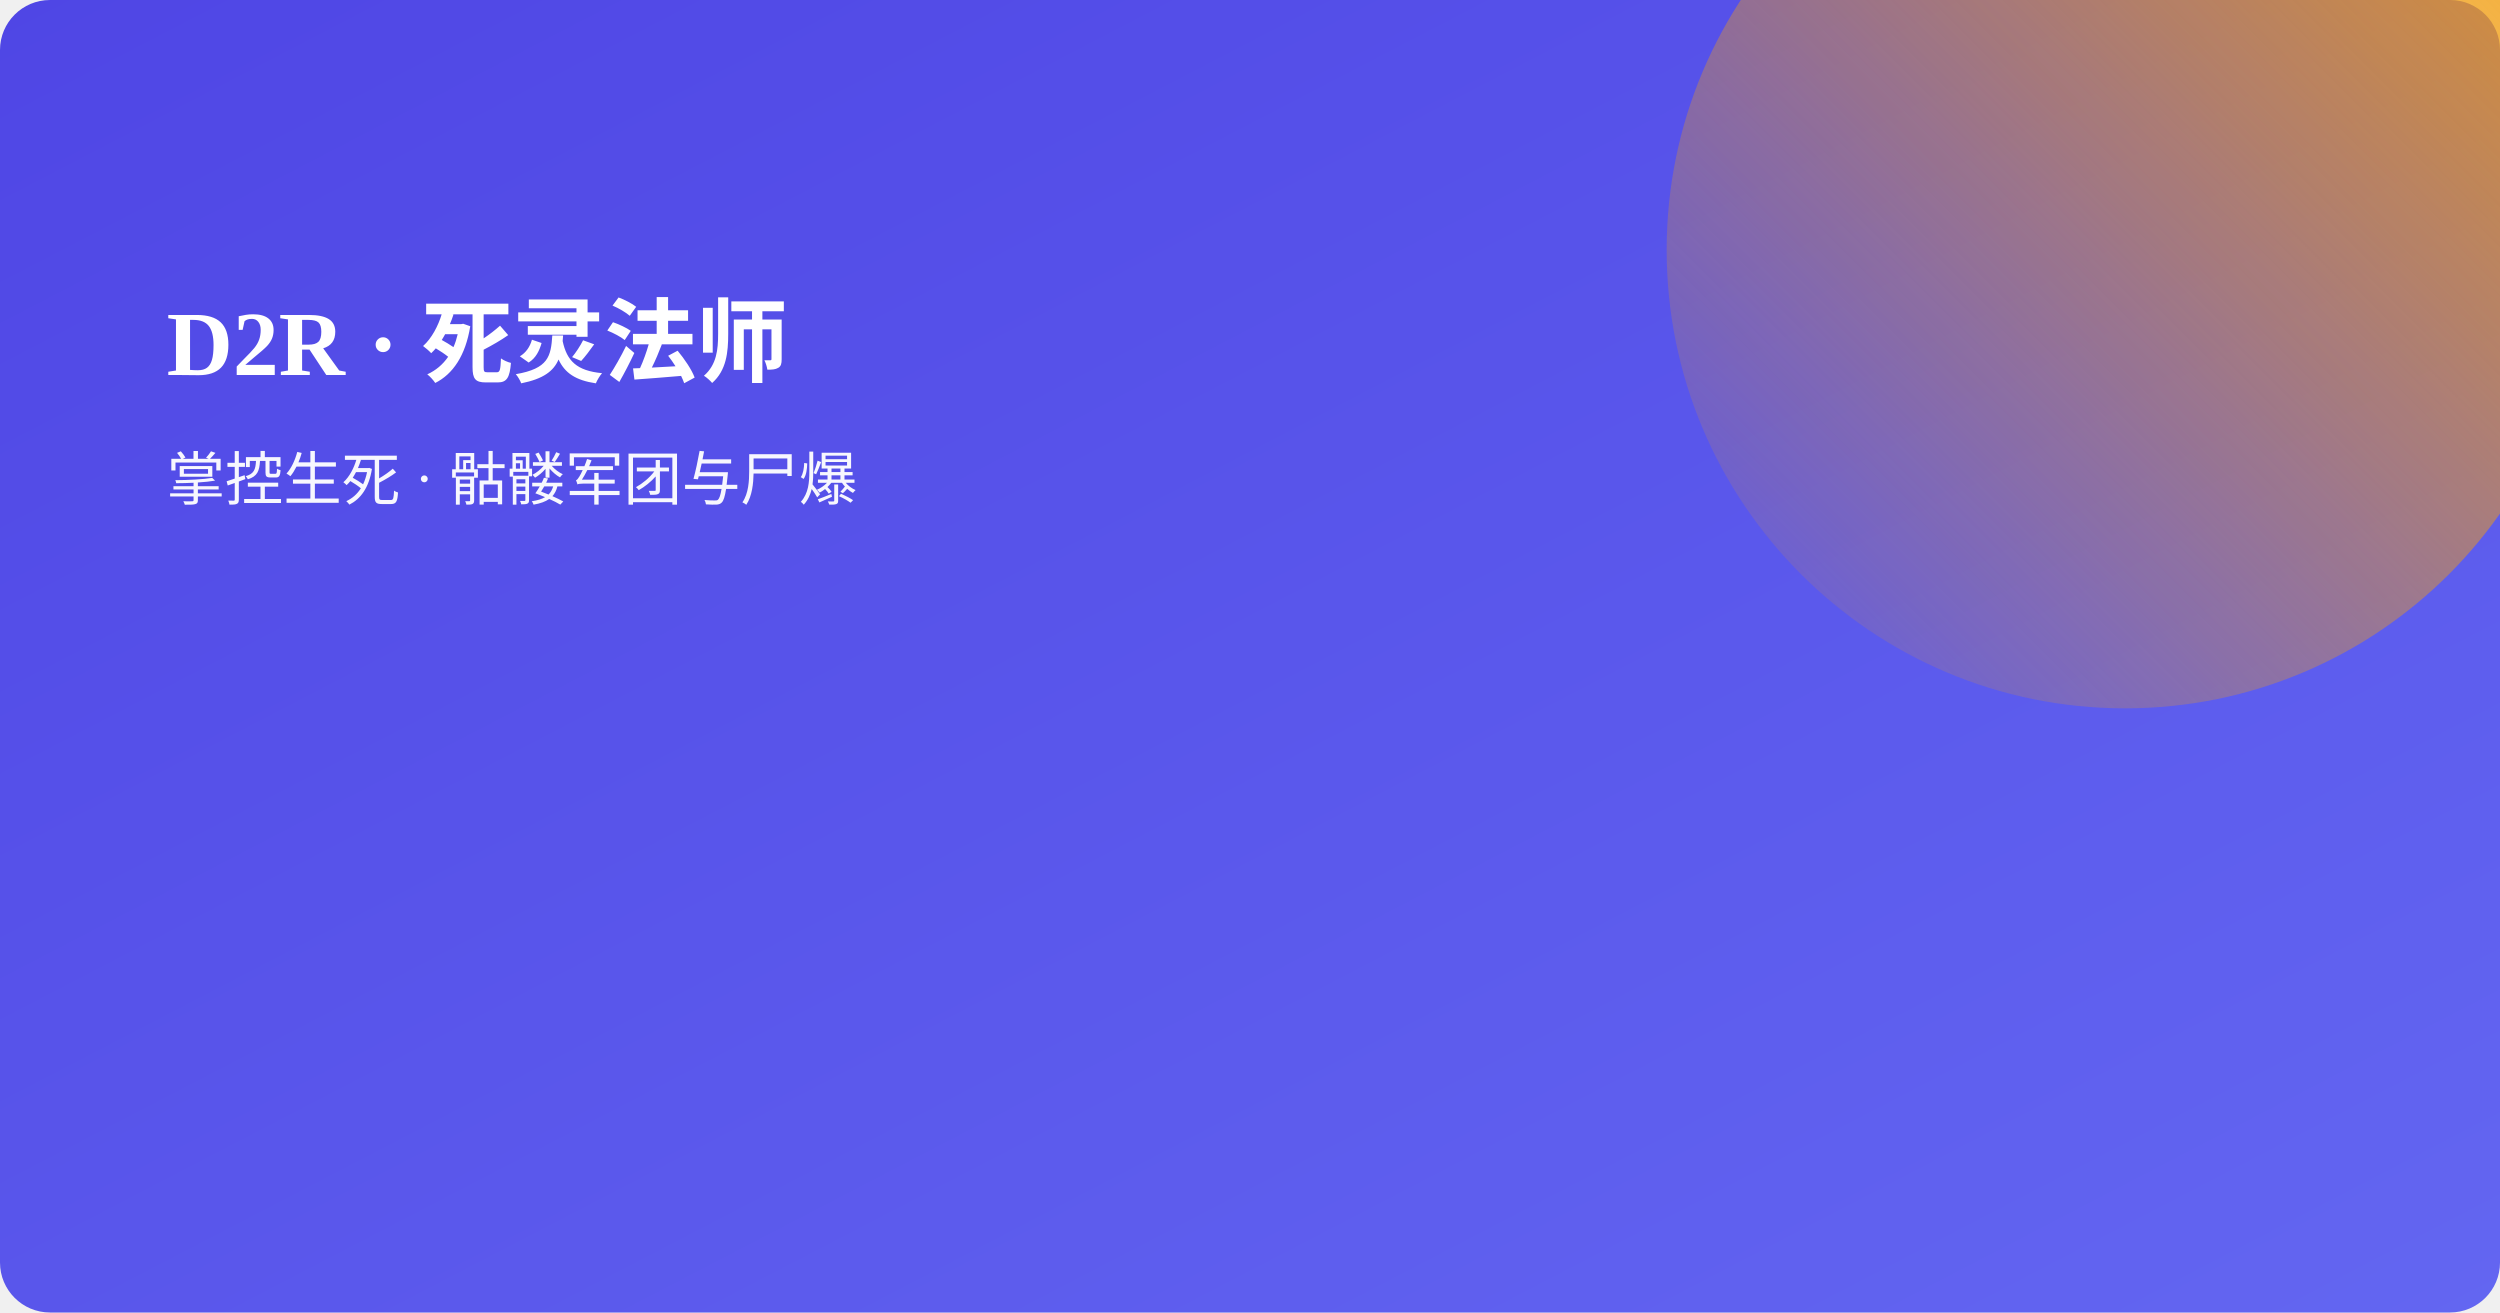
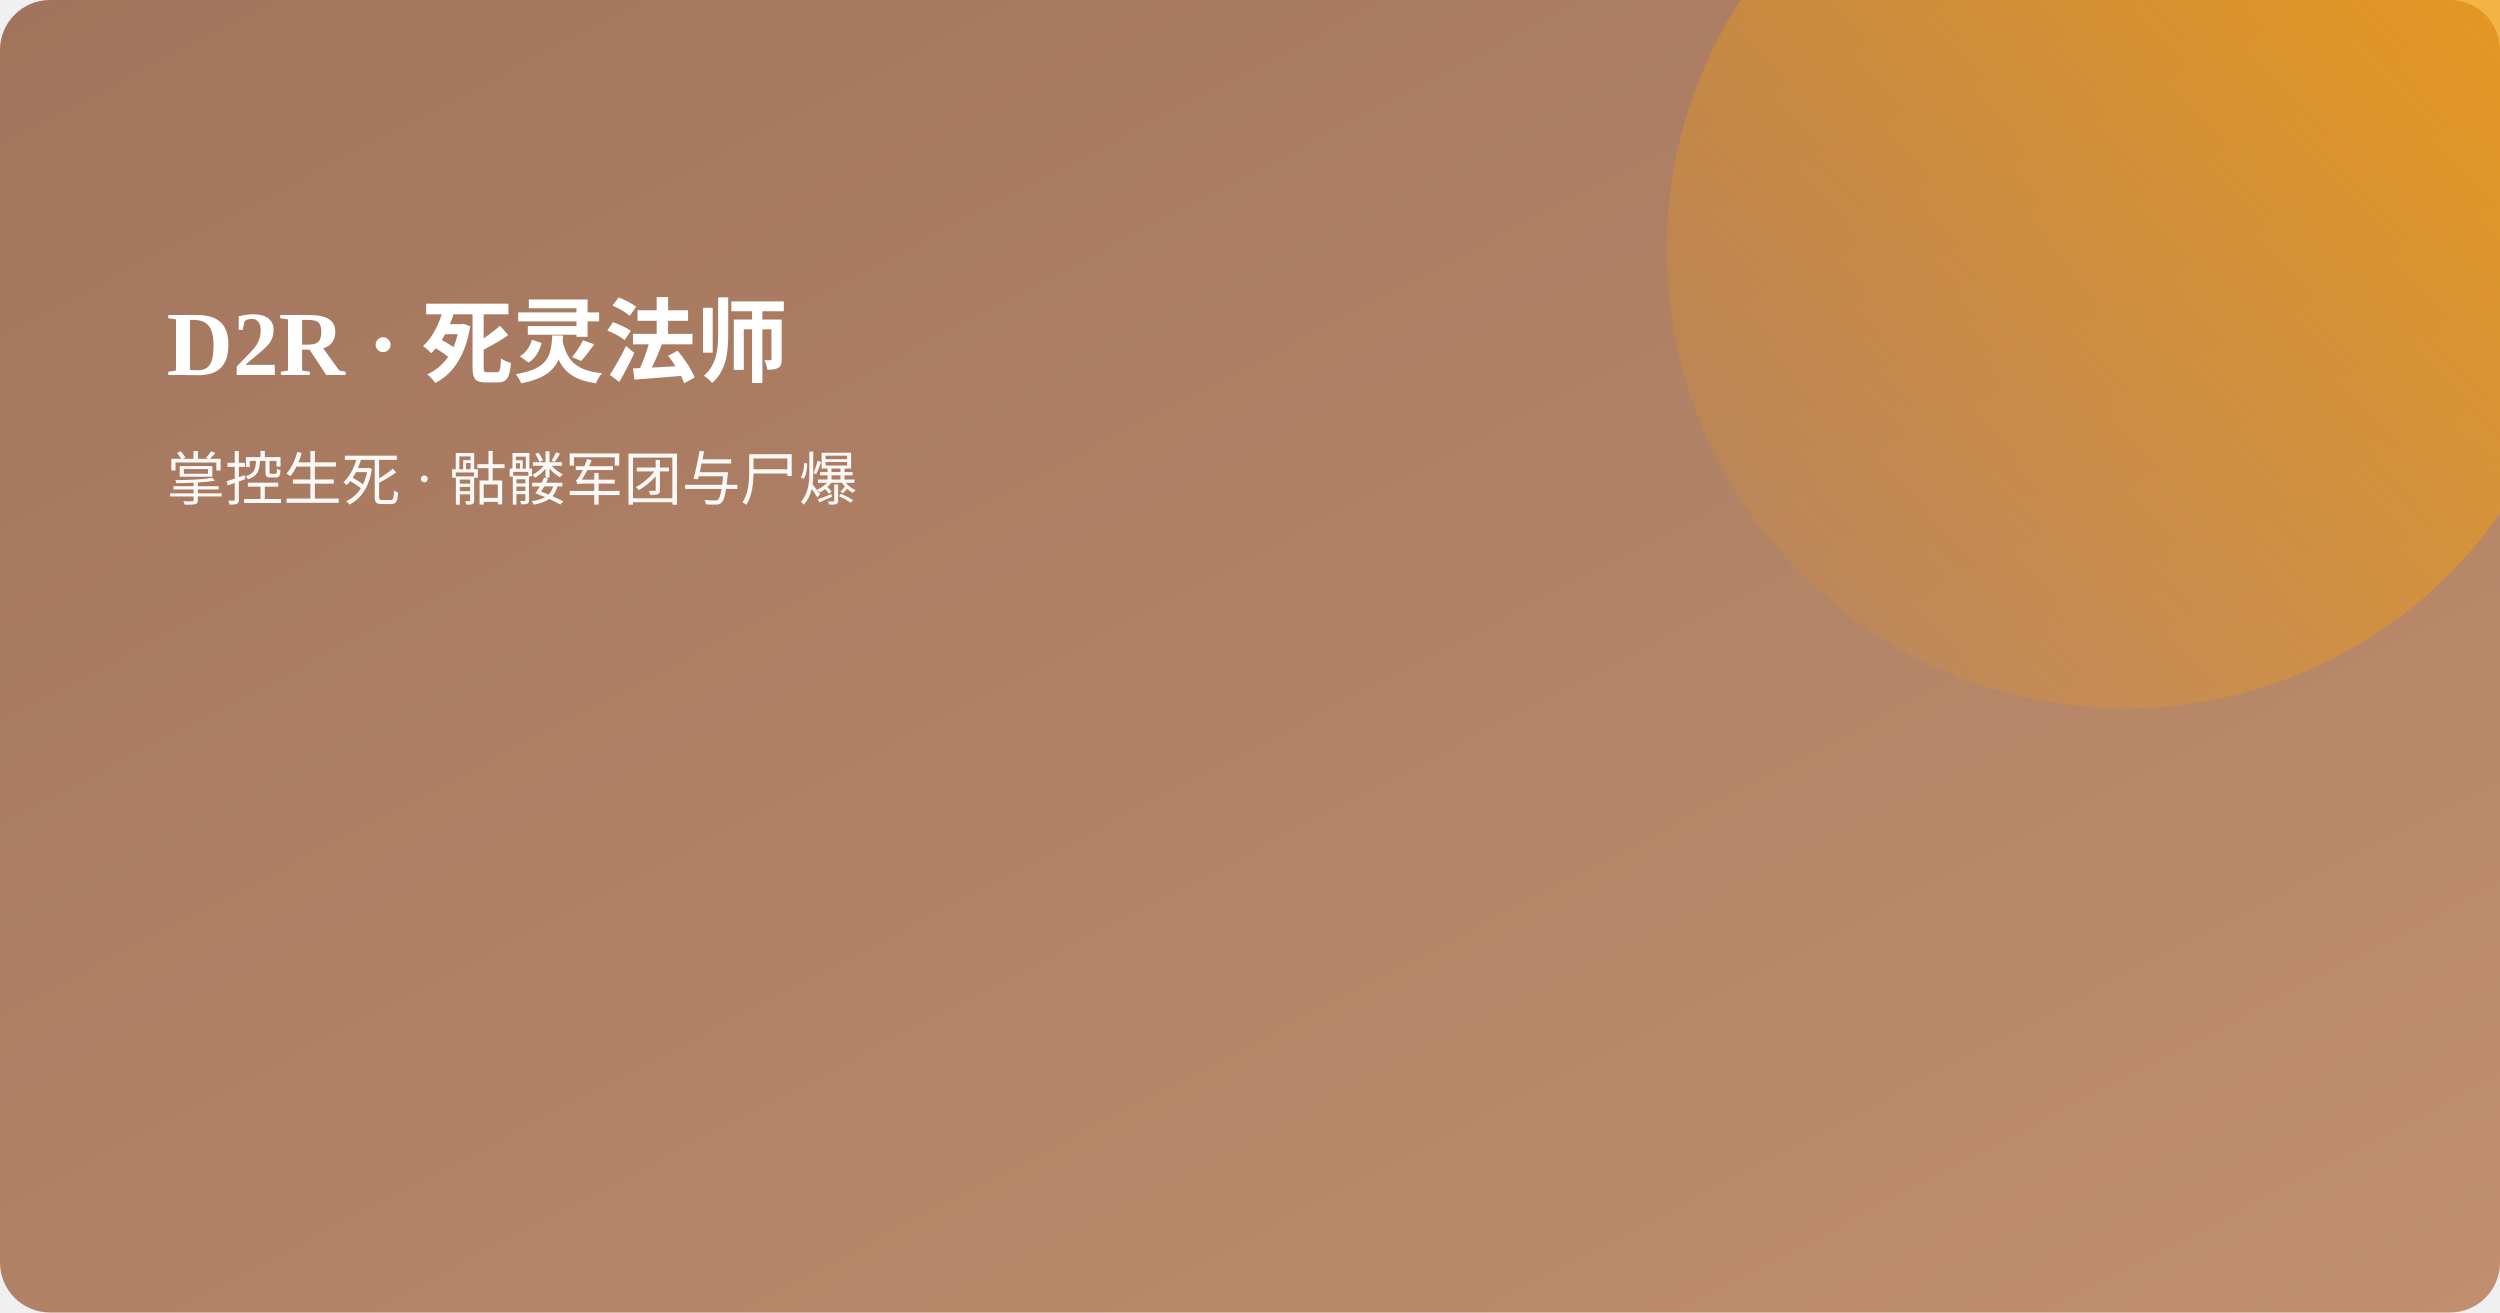
<svg xmlns="http://www.w3.org/2000/svg" viewBox="0 0 1200 630" role="img" aria-label="D2R Necromancer">
  <defs>
    <linearGradient id="g1" x1="0" y1="0" x2="1" y2="1">
-       <stop offset="0" stop-color="#4F46E5" />
-       <stop offset="1" stop-color="#6366F1" />
+       <stop offset="0" stop-color="#A1745D" />
+       <stop offset="1" stop-color="#C18F6D" />
    </linearGradient>
    <linearGradient id="g2" x1="1" y1="0" x2="0" y2="1">
      <stop offset="0" stop-color="#F59E0B" stop-opacity=".9" />
      <stop offset="1" stop-color="#F59E0B" stop-opacity="0" />
    </linearGradient>
  </defs>
  <rect width="1200" height="630" rx="24" fill="url(#g1)" />
  <circle cx="1020" cy="120" r="220" fill="url(#g2)" />
  <g fill="#fff">
    <text x="80" y="180" font-size="44" font-weight="700">D2R · 死灵法师</text>
    <text x="80" y="240" font-size="28" opacity=".95">掌控生死 · 骷髅军团与尸爆</text>
  </g>
</svg>
